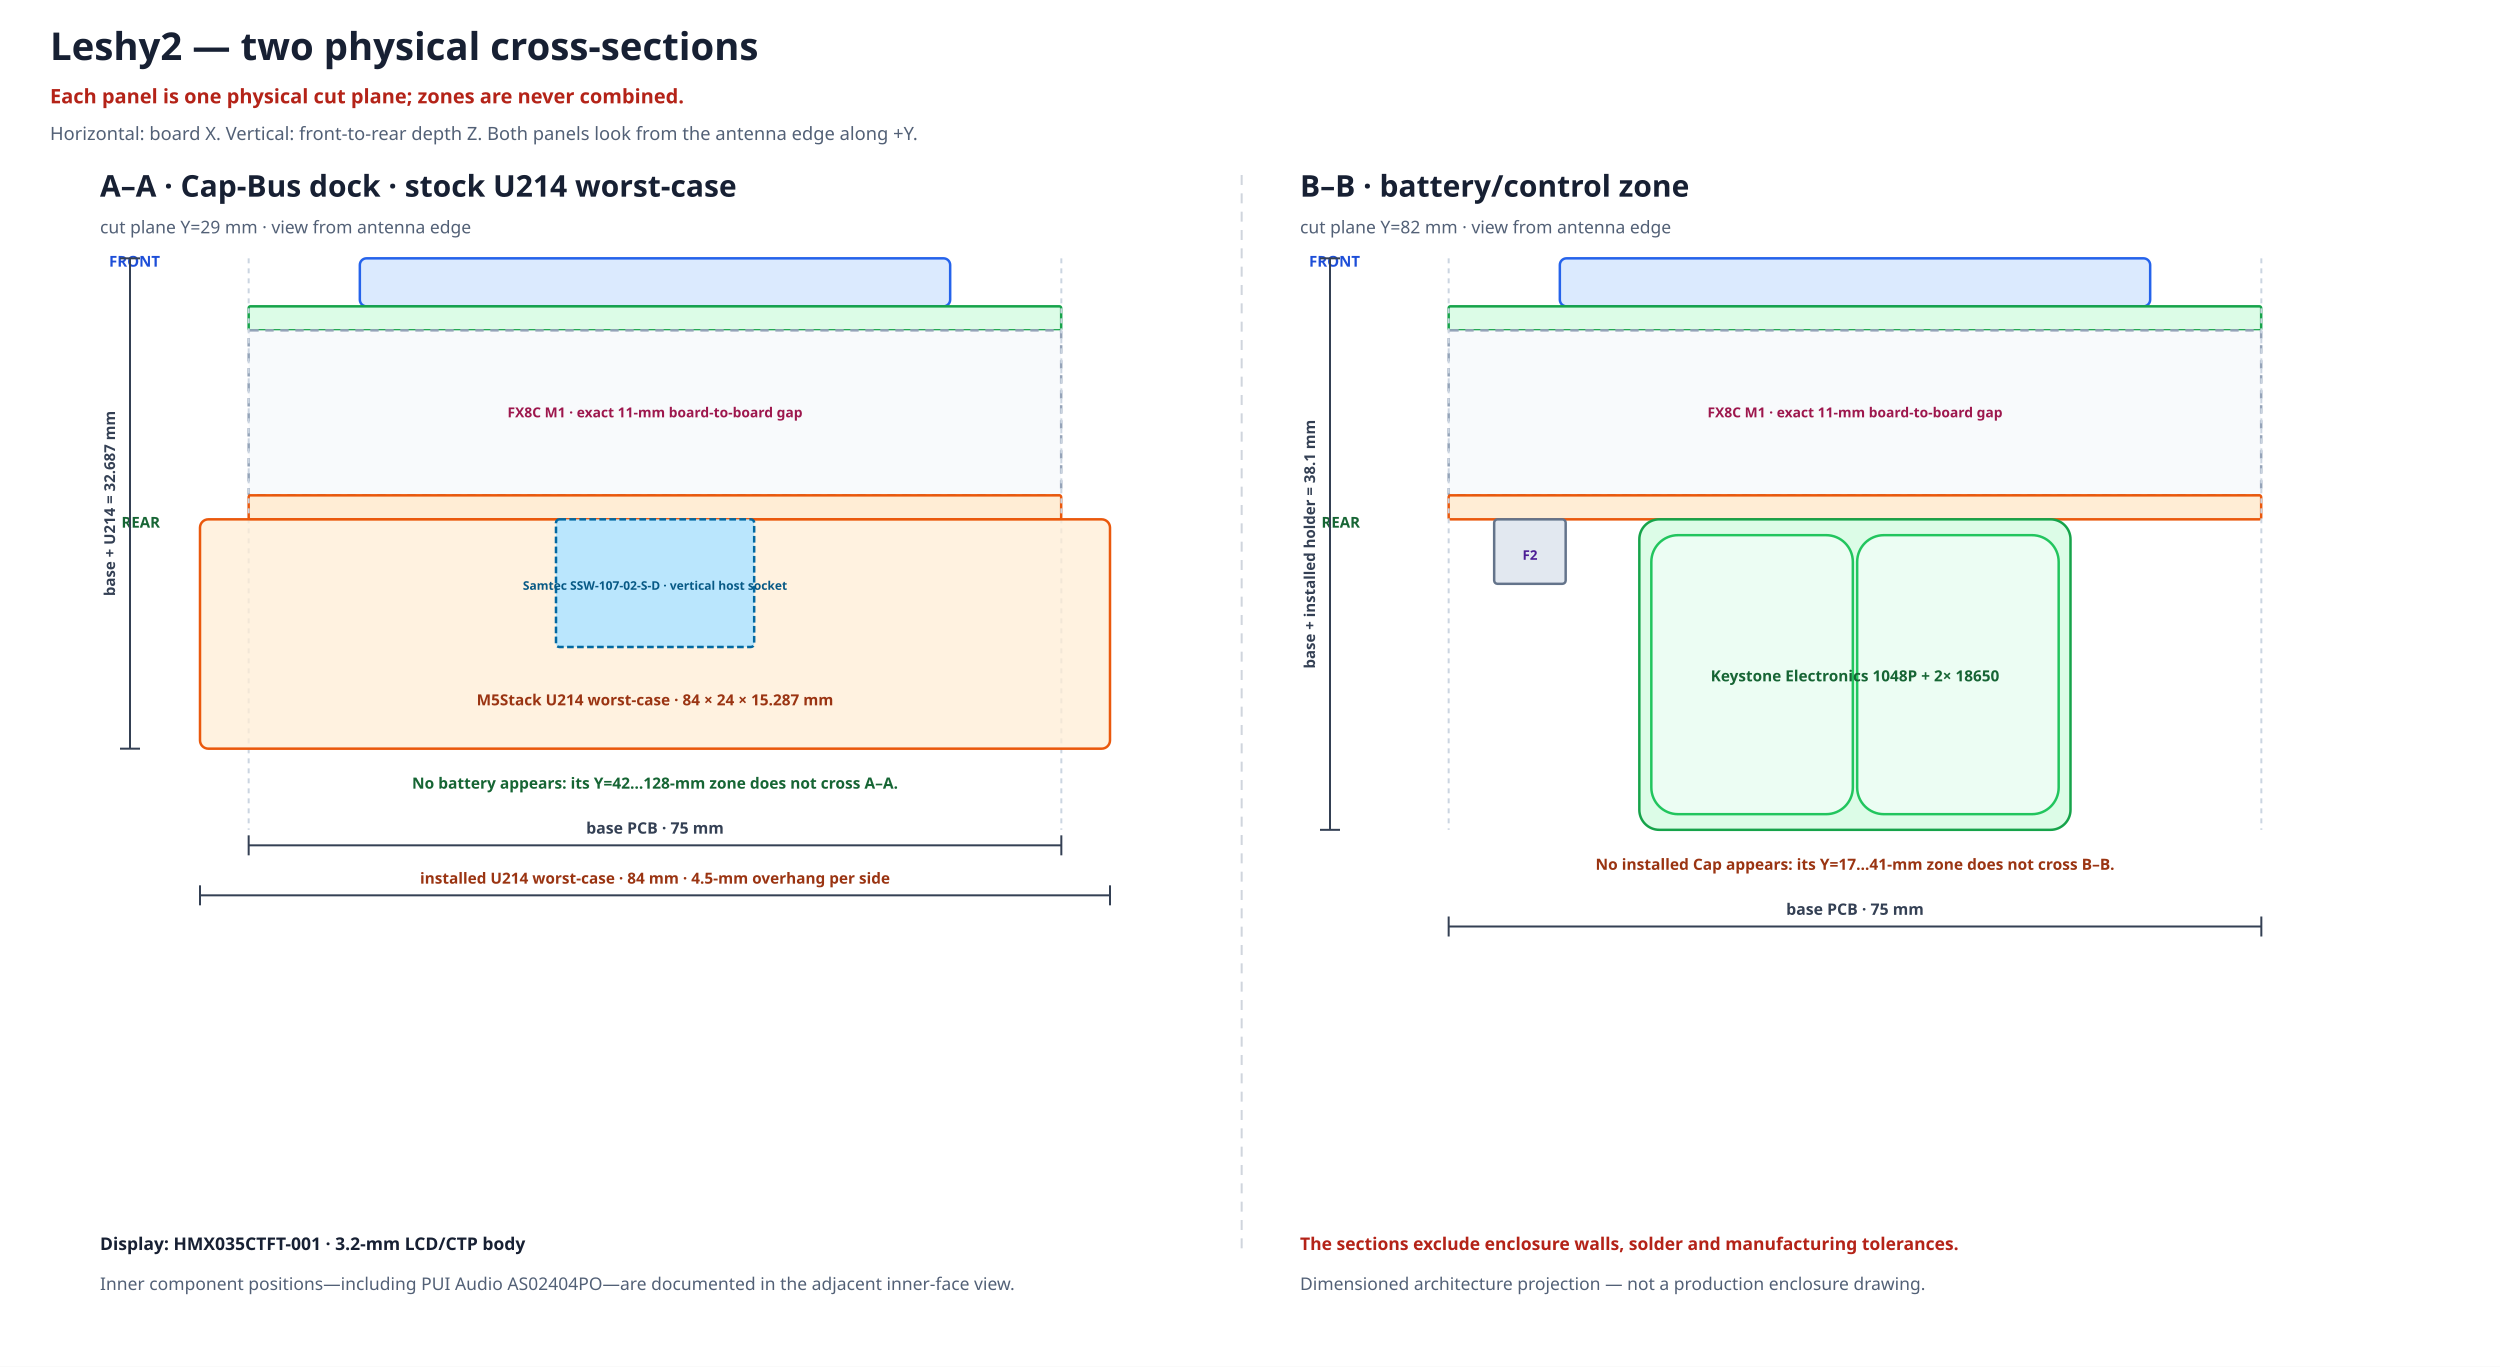
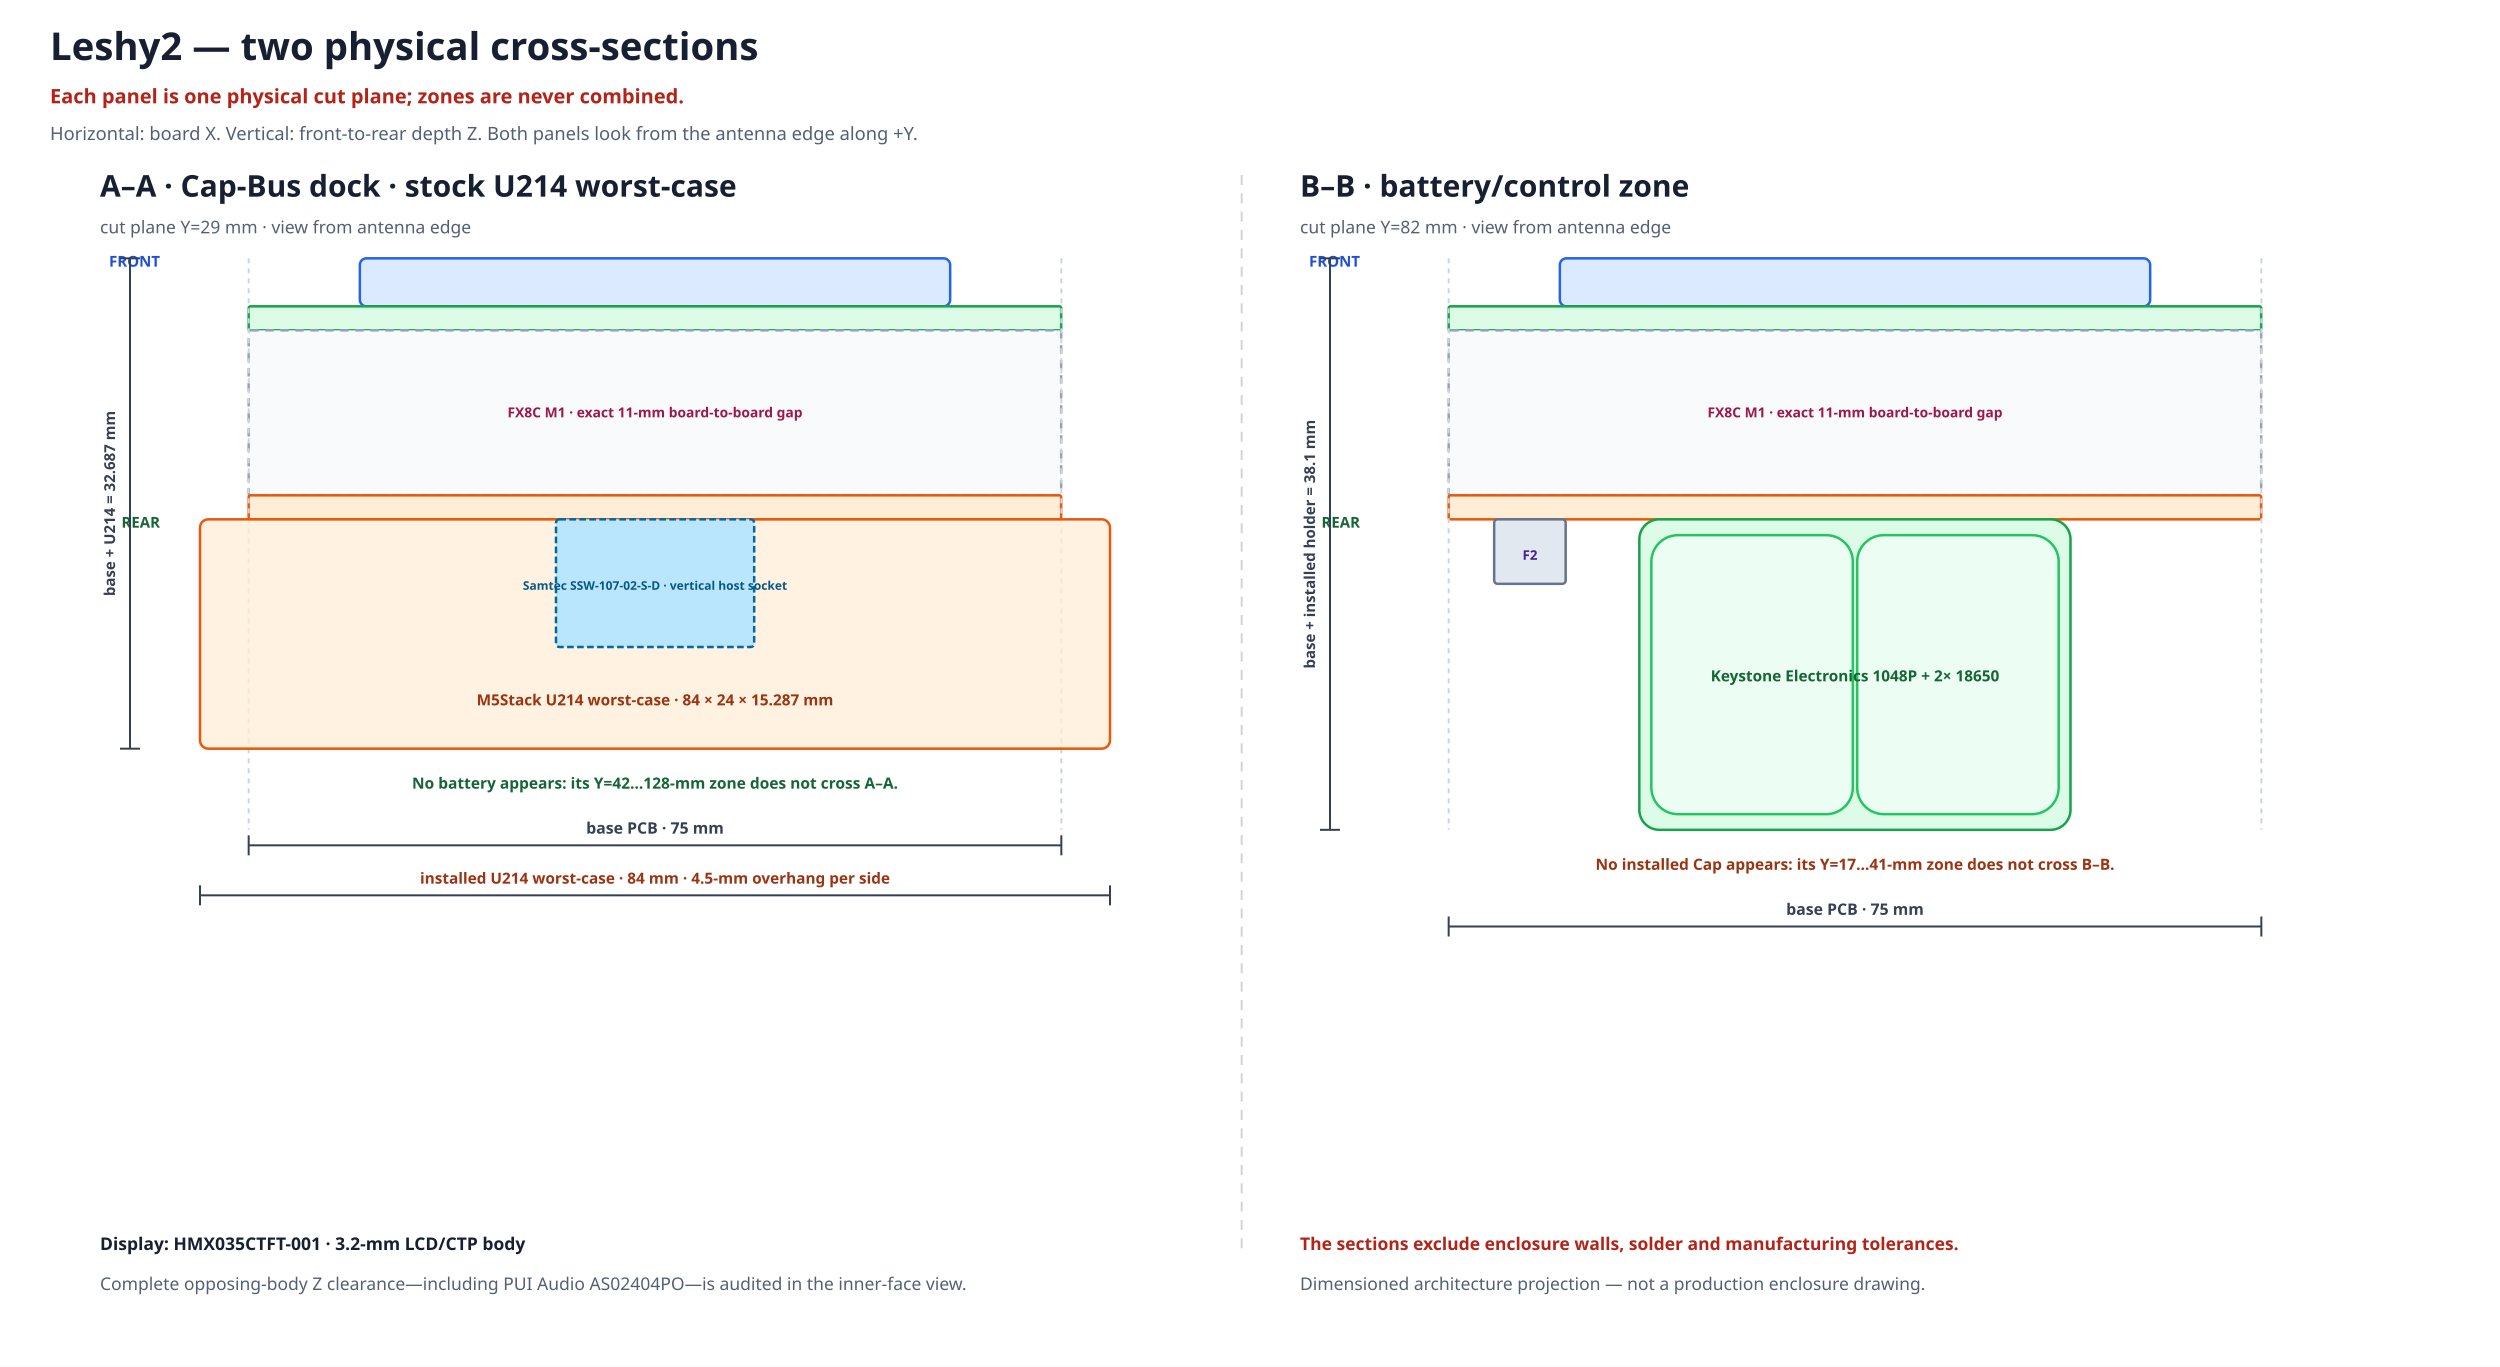
<svg xmlns="http://www.w3.org/2000/svg" width="1500" height="820" viewBox="0 0 1500 820" data-view="true-sections">
  <defs>
    <marker id="arrow" markerWidth="8" markerHeight="8" refX="6" refY="3" orient="auto">
      <path d="M0,0 L6,3 L0,6 Z" fill="#dc2626" />
    </marker>
  </defs>
  <rect width="100%" height="100%" fill="#ffffff" />
  <text x="30.0" y="36.0" font-family="sans-serif" font-size="23" font-weight="bold" text-anchor="start" fill="#172033">Leshy2 — two physical cross-sections</text>
  <text x="30.0" y="62.0" font-family="sans-serif" font-size="12" font-weight="bold" text-anchor="start" fill="#b42318">Each panel is one physical cut plane; zones are never combined.</text>
  <text x="30.0" y="84.0" font-family="sans-serif" font-size="11" font-weight="normal" text-anchor="start" fill="#526076">Horizontal: board X. Vertical: front-to-rear depth Z. Both panels look from the antenna edge along +Y.</text>
  <text x="60.0" y="118.0" font-family="sans-serif" font-size="18" font-weight="bold" text-anchor="start" fill="#172033">A–A · Cap-Bus dock · stock U214 worst-case</text>
  <text x="60.0" y="140.0" font-family="sans-serif" font-size="10.5" font-weight="normal" text-anchor="start" fill="#526076">cut plane Y=29 mm · view from antenna edge</text>
  <text x="96.0" y="160.0" font-family="sans-serif" font-size="9" font-weight="bold" text-anchor="end" fill="#1d4ed8">FRONT</text>
  <text x="96.0" y="316.6" font-family="sans-serif" font-size="9" font-weight="bold" text-anchor="end" fill="#166534">REAR</text>
  <rect x="215.9" y="155.0" width="354.2" height="28.8" rx="4" fill="#dbeafe" stroke="#2563eb" stroke-width="1.5" data-instance="display" />
  <text x="393.0" y="201.8" font-family="sans-serif" font-size="8.8" font-weight="bold" text-anchor="middle" fill="#1d4ed8">HMX035CTFT-001</text>
  <rect x="149.2" y="183.8" width="487.5" height="14.4" rx="1" fill="#dcfce7" stroke="#16a34a" stroke-width="1.5" data-instance="ui-pcb" />
  <rect x="149.2" y="198.2" width="487.5" height="99.0" rx="1" fill="#f8fafc" stroke="#94a3b8" stroke-width="1.5" stroke-dasharray="5 4" data-board-gap-mm="11" />
  <rect x="149.2" y="297.2" width="487.5" height="14.4" rx="1" fill="#ffedd5" stroke="#ea580c" stroke-width="1.5" data-instance="rf-pcb" />
  <text x="393.0" y="250.4" font-family="sans-serif" font-size="8.3" font-weight="bold" text-anchor="middle" fill="#9d174d">FX8C M1 · exact 11-mm board-to-board gap</text>
  <line x1="149.2" y1="155.0" x2="149.2" y2="497.9" stroke="#cbd5e1" stroke-width="1.2" stroke-dasharray="3 3" />
  <line x1="636.8" y1="155.0" x2="636.8" y2="497.9" stroke="#cbd5e1" stroke-width="1.2" stroke-dasharray="3 3" />
  <g id="section-u214" data-cut-y-mm="29" data-contains="u214-no-battery">
    <rect x="120.0" y="311.6" width="546.0" height="137.6" rx="5" fill="#ffedd5" stroke="#ea580c" stroke-width="1.5" fill-opacity="0.75" data-instance="u214" />
    <rect x="333.6" y="311.6" width="118.9" height="76.6" rx="2" fill="#bae6fd" stroke="#0369a1" stroke-width="1.5" stroke-dasharray="4 2" data-instance="u214-connector" />
    <text x="393.0" y="353.9" font-family="sans-serif" font-size="7.2" font-weight="bold" text-anchor="middle" fill="#075985">Samtec SSW-107-02-S-D · vertical host socket</text>
    <text x="393.0" y="423.2" font-family="sans-serif" font-size="9.2" font-weight="bold" text-anchor="middle" fill="#9a3412">M5Stack U214 worst-case · 84 × 24 × 15.287 mm</text>
    <text x="393.0" y="473.2" font-family="sans-serif" font-size="9.3" font-weight="bold" text-anchor="middle" fill="#166534">No battery appears: its Y=42…128-mm zone does not cross A–A.</text>
  </g>
  <line x1="78.0" y1="155.0" x2="78.0" y2="449.2" stroke="#344054" stroke-width="1.2" />
  <line x1="72.0" y1="155.0" x2="84.0" y2="155.0" stroke="#344054" stroke-width="1.2" />
  <line x1="72.0" y1="449.2" x2="84.0" y2="449.2" stroke="#344054" stroke-width="1.2" />
  <text transform="rotate(-90 69.0 302.1)" x="69.0" y="302.1" font-family="sans-serif" font-size="9" font-weight="bold" text-anchor="middle" fill="#344054">base + U214 = 32.687 mm</text>
  <line x1="149.2" y1="507.2" x2="636.8" y2="507.2" stroke="#344054" stroke-width="1.2" />
  <line x1="149.2" y1="501.2" x2="149.2" y2="513.2" stroke="#344054" stroke-width="1.2" />
  <line x1="636.8" y1="501.2" x2="636.8" y2="513.2" stroke="#344054" stroke-width="1.2" />
  <text x="393.0" y="500.2" font-family="sans-serif" font-size="9.5" font-weight="bold" text-anchor="middle" fill="#344054">base PCB · 75 mm</text>
  <line x1="120.0" y1="537.2" x2="666.0" y2="537.2" stroke="#344054" stroke-width="1.2" />
  <line x1="120.0" y1="531.2" x2="120.0" y2="543.2" stroke="#344054" stroke-width="1.2" />
  <line x1="666.0" y1="531.2" x2="666.0" y2="543.2" stroke="#344054" stroke-width="1.2" />
  <text x="393.0" y="530.2" font-family="sans-serif" font-size="9.2" font-weight="bold" text-anchor="middle" fill="#9a3412">installed U214 worst-case · 84 mm · 4.5-mm overhang per side</text>
  <text x="780.0" y="118.0" font-family="sans-serif" font-size="18" font-weight="bold" text-anchor="start" fill="#172033">B–B · battery/control zone</text>
  <text x="780.0" y="140.0" font-family="sans-serif" font-size="10.5" font-weight="normal" text-anchor="start" fill="#526076">cut plane Y=82 mm · view from antenna edge</text>
  <text x="816.0" y="160.0" font-family="sans-serif" font-size="9" font-weight="bold" text-anchor="end" fill="#1d4ed8">FRONT</text>
  <text x="816.0" y="316.6" font-family="sans-serif" font-size="9" font-weight="bold" text-anchor="end" fill="#166534">REAR</text>
  <rect x="935.9" y="155.0" width="354.2" height="28.8" rx="4" fill="#dbeafe" stroke="#2563eb" stroke-width="1.5" data-instance="display" />
  <text x="1113.0" y="201.8" font-family="sans-serif" font-size="8.8" font-weight="bold" text-anchor="middle" fill="#1d4ed8">HMX035CTFT-001</text>
  <rect x="869.2" y="183.8" width="487.5" height="14.4" rx="1" fill="#dcfce7" stroke="#16a34a" stroke-width="1.5" data-instance="ui-pcb" />
  <rect x="869.2" y="198.2" width="487.5" height="99.0" rx="1" fill="#f8fafc" stroke="#94a3b8" stroke-width="1.5" stroke-dasharray="5 4" data-board-gap-mm="11" />
  <rect x="869.2" y="297.2" width="487.5" height="14.4" rx="1" fill="#ffedd5" stroke="#ea580c" stroke-width="1.5" data-instance="rf-pcb" />
  <text x="1113.0" y="250.4" font-family="sans-serif" font-size="8.3" font-weight="bold" text-anchor="middle" fill="#9d174d">FX8C M1 · exact 11-mm board-to-board gap</text>
  <line x1="869.2" y1="155.0" x2="869.2" y2="497.9" stroke="#cbd5e1" stroke-width="1.2" stroke-dasharray="3 3" />
  <line x1="1356.8" y1="155.0" x2="1356.8" y2="497.9" stroke="#cbd5e1" stroke-width="1.2" stroke-dasharray="3 3" />
  <g id="section-battery" data-cut-y-mm="82" data-contains="battery-controls-no-u214">
    <rect x="983.6" y="311.6" width="258.7" height="186.3" rx="12" fill="#dcfce7" stroke="#16a34a" stroke-width="1.5" data-instance="pack-holder" />
    <rect x="990.8" y="321.1" width="120.9" height="167.4" rx="16" fill="#ecfdf3" stroke="#22c55e" stroke-width="1.5" data-instance="cell-left" />
    <rect x="1114.3" y="321.1" width="120.9" height="167.4" rx="16" fill="#ecfdf3" stroke="#22c55e" stroke-width="1.5" data-instance="cell-right" />
    <text x="1113.0" y="408.8" font-family="sans-serif" font-size="9.2" font-weight="bold" text-anchor="middle" fill="#166534">Keystone Electronics 1048P + 2× 18650</text>
    <rect x="896.5" y="311.6" width="42.9" height="38.7" rx="2" fill="#e2e8f0" stroke="#64748b" stroke-width="1.5" data-instance="F2" />
    <text x="918.0" y="335.9" font-family="sans-serif" font-size="8" font-weight="bold" text-anchor="middle" fill="#4c1d95">F2</text>
    <text x="1113.0" y="521.9" font-family="sans-serif" font-size="9.3" font-weight="bold" text-anchor="middle" fill="#9a3412">No installed Cap appears: its Y=17…41-mm zone does not cross B–B.</text>
  </g>
  <line x1="798.0" y1="155.0" x2="798.0" y2="497.9" stroke="#344054" stroke-width="1.2" />
  <line x1="792.0" y1="155.0" x2="804.0" y2="155.0" stroke="#344054" stroke-width="1.2" />
  <line x1="792.0" y1="497.9" x2="804.0" y2="497.9" stroke="#344054" stroke-width="1.2" />
  <text transform="rotate(-90 789.0 326.5)" x="789.0" y="326.5" font-family="sans-serif" font-size="9" font-weight="bold" text-anchor="middle" fill="#344054">base + installed holder = 38.1 mm</text>
  <line x1="869.2" y1="555.9" x2="1356.8" y2="555.9" stroke="#344054" stroke-width="1.2" />
  <line x1="869.2" y1="549.9" x2="869.2" y2="561.9" stroke="#344054" stroke-width="1.2" />
  <line x1="1356.8" y1="549.9" x2="1356.8" y2="561.9" stroke="#344054" stroke-width="1.2" />
  <text x="1113.0" y="548.9" font-family="sans-serif" font-size="9.5" font-weight="bold" text-anchor="middle" fill="#344054">base PCB · 75 mm</text>
  <line x1="745.0" y1="105.0" x2="745.0" y2="750.0" stroke="#d0d5dd" stroke-width="1.2" stroke-dasharray="6 5" />
  <text x="60.0" y="750.0" font-family="sans-serif" font-size="10.5" font-weight="bold" text-anchor="start" fill="#172033">Display: HMX035CTFT-001 · 3.2-mm LCD/CTP body</text>
-   <text x="60.0" y="774.0" font-family="sans-serif" font-size="10.5" font-weight="normal" text-anchor="start" fill="#526076">Inner component positions—including PUI Audio AS02404PO—are documented in the adjacent inner-face view.</text>
+   <text x="60.0" y="774.0" font-family="sans-serif" font-size="10.5" font-weight="normal" text-anchor="start" fill="#526076">Complete opposing-body Z clearance—including PUI Audio AS02404PO—is audited in the inner-face view.</text>
  <text x="780.0" y="750.0" font-family="sans-serif" font-size="10.5" font-weight="bold" text-anchor="start" fill="#b42318">The sections exclude enclosure walls, solder and manufacturing tolerances.</text>
  <text x="780.0" y="774.0" font-family="sans-serif" font-size="10.5" font-weight="normal" text-anchor="start" fill="#526076">Dimensioned architecture projection — not a production enclosure drawing.</text>
</svg>
